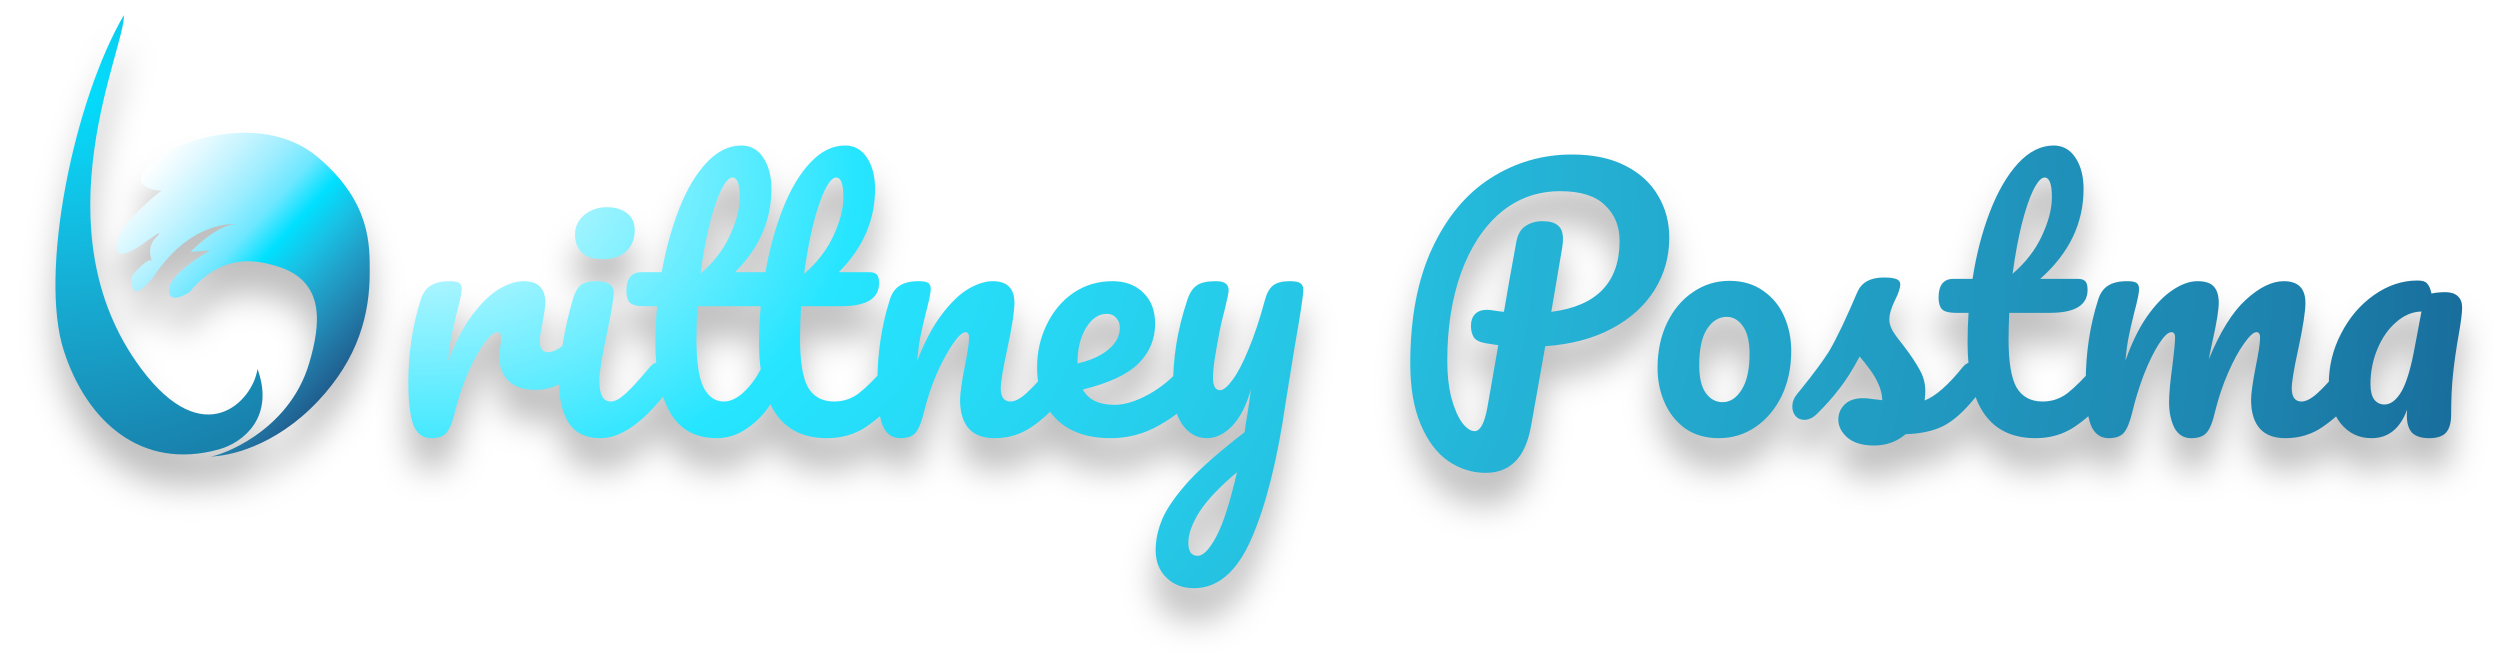
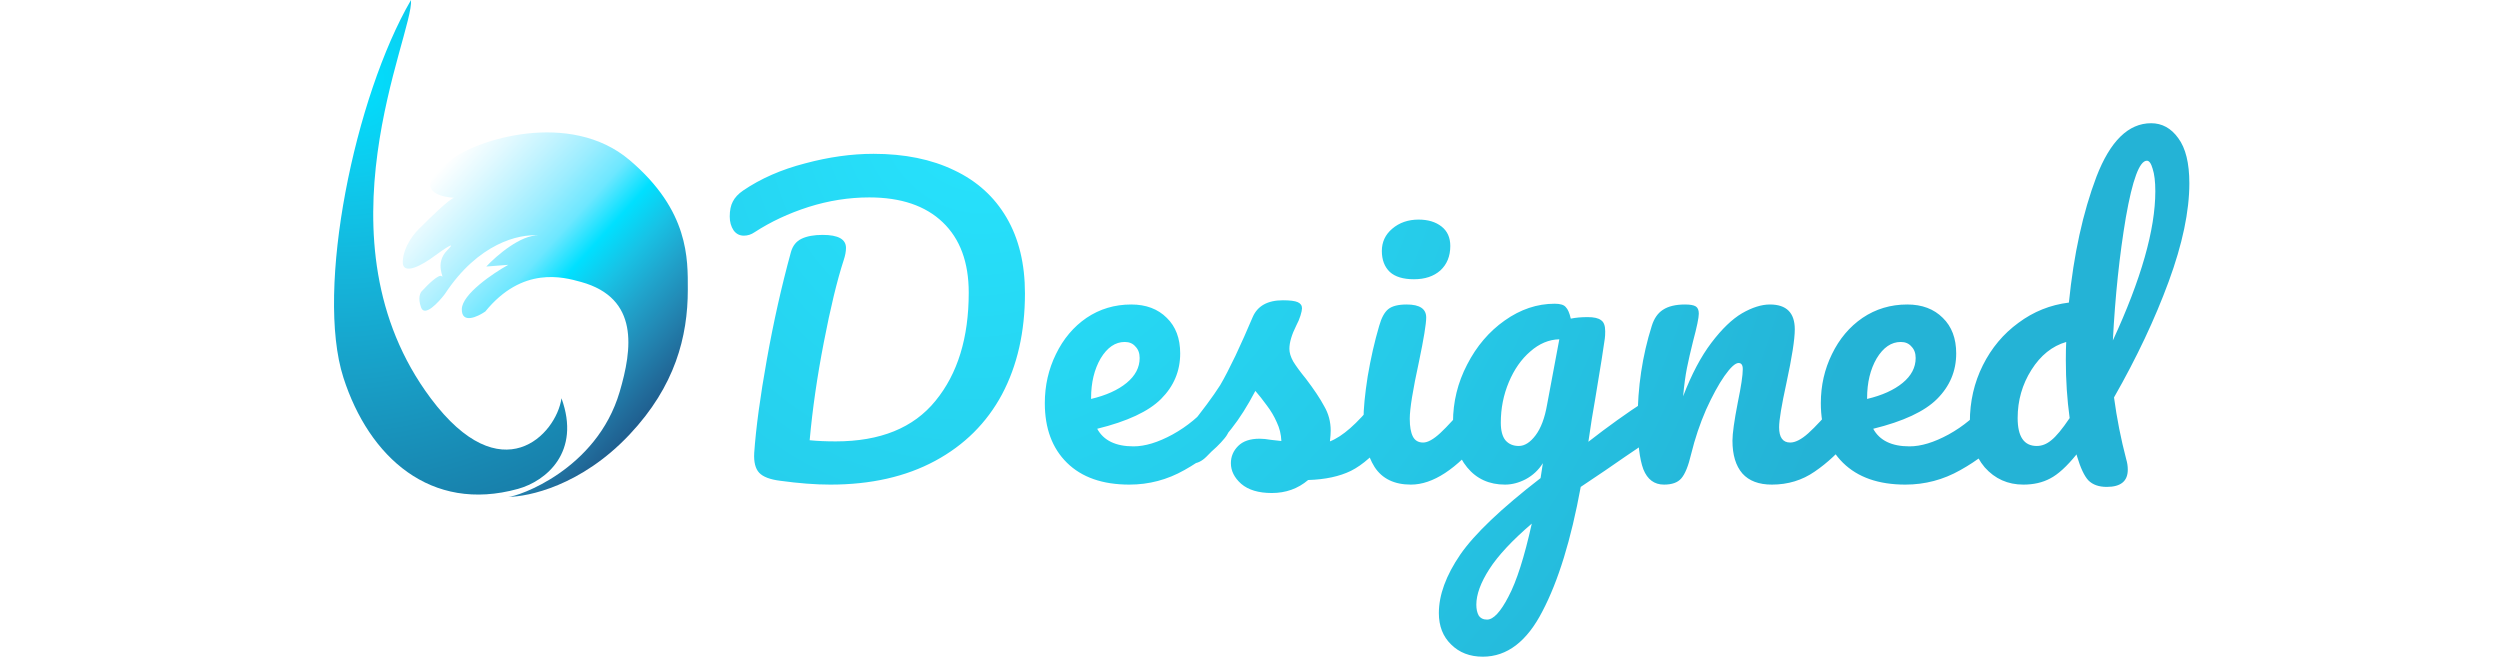
- <svg xmlns="http://www.w3.org/2000/svg" width="315" height="83" viewBox="0 0 315 83" fill="none">
-   <g filter="url(#filter0_d)">
-     <path d="M8.038 44.174C4.863 34.295 9.309 12.712 15.605 1.907C15.906 5.786 4.575 28.774 17.808 46.481C25.736 57.089 31.876 50.527 32.444 46.481C34.647 52.517 30.706 55.76 27.567 56.628C17.808 59.327 10.898 53.072 8.038 44.174Z" fill="url(#paint0_diamond)" />
-     <path d="M20.415 24.041C18.44 23.933 15.753 22.959 20.037 19.832C22.861 17.55 33.399 14.166 40.076 19.832C46.753 25.498 46.585 30.898 46.585 34.322C46.585 39.593 45.161 45.127 40.076 50.53C34.634 56.312 28.7 57.504 26.49 57.521C27.498 57.513 36.38 54.525 38.958 45.763C40.36 40.996 41.182 35.275 34.634 33.464L34.599 33.454C32.653 32.916 28.086 31.652 23.918 36.773C23.033 37.383 21.268 38.186 21.289 36.514C21.311 34.842 24.765 32.506 26.49 31.547L24.027 31.738C25.198 30.491 27.897 28.179 29.866 28.261C27.693 28.071 23.134 29.121 19.397 34.806C18.675 35.764 17.131 37.41 16.735 36.327C16.339 35.245 16.643 34.633 16.844 34.463C17.445 33.798 18.725 32.538 19.041 32.823C19.435 33.179 18.159 31.422 19.664 29.913C20.869 28.706 19.2 29.846 18.215 30.567C17.003 31.486 14.601 32.89 14.682 31.152C14.763 29.413 16.093 27.846 16.747 27.279C17.802 26.208 19.873 24.205 20.415 24.041Z" fill="url(#paint1_linear)" />
-   </g>
-   <g filter="url(#filter1_d)">
-     <path d="M54.35 55.21C53.286 55.21 52.53 54.65 52.082 53.53C51.662 52.41 51.452 50.618 51.452 48.154C51.452 44.514 51.97 41.056 53.006 37.78C53.258 36.968 53.664 36.38 54.224 36.016C54.812 35.624 55.624 35.428 56.66 35.428C57.22 35.428 57.612 35.498 57.836 35.638C58.06 35.778 58.172 36.044 58.172 36.436C58.172 36.884 57.962 37.892 57.542 39.46C57.262 40.58 57.038 41.56 56.87 42.4C56.702 43.24 56.562 44.276 56.45 45.508C57.374 43.1 58.41 41.14 59.558 39.628C60.706 38.116 61.826 37.038 62.918 36.394C64.038 35.75 65.06 35.428 65.984 35.428C67.804 35.428 68.714 36.338 68.714 38.158C68.714 38.522 68.588 39.404 68.336 40.804C68.112 41.924 68 42.624 68 42.904C68 43.884 68.35 44.374 69.05 44.374C69.834 44.374 70.842 43.758 72.074 42.526C72.438 42.162 72.816 41.98 73.208 41.98C73.572 41.98 73.852 42.148 74.048 42.484C74.272 42.792 74.384 43.212 74.384 43.744C74.384 44.78 74.104 45.592 73.544 46.18C72.76 46.992 71.836 47.692 70.772 48.28C69.736 48.84 68.63 49.12 67.454 49.12C65.97 49.12 64.836 48.742 64.052 47.986C63.296 47.23 62.918 46.208 62.918 44.92C62.918 44.5 62.96 44.08 63.044 43.66C63.1 43.1 63.128 42.722 63.128 42.526C63.128 42.078 62.974 41.854 62.666 41.854C62.246 41.854 61.686 42.33 60.986 43.282C60.314 44.206 59.642 45.438 58.97 46.978C58.298 48.518 57.752 50.142 57.332 51.85C57.024 53.166 56.66 54.062 56.24 54.538C55.848 54.986 55.218 55.21 54.35 55.21ZM75.983 32.656C74.807 32.656 73.925 32.39 73.337 31.858C72.749 31.298 72.455 30.528 72.455 29.548C72.455 28.568 72.833 27.756 73.589 27.112C74.373 26.44 75.339 26.104 76.487 26.104C77.523 26.104 78.363 26.356 79.007 26.86C79.651 27.364 79.973 28.078 79.973 29.002C79.973 30.122 79.609 31.018 78.881 31.69C78.153 32.334 77.187 32.656 75.983 32.656ZM75.647 55.21C73.827 55.21 72.497 54.566 71.657 53.278C70.845 51.99 70.439 50.282 70.439 48.154C70.439 46.894 70.593 45.284 70.901 43.324C71.237 41.336 71.657 39.488 72.161 37.78C72.413 36.884 72.749 36.268 73.169 35.932C73.589 35.596 74.261 35.428 75.185 35.428C76.613 35.428 77.327 35.904 77.327 36.856C77.327 37.556 77.061 39.18 76.529 41.728C75.857 44.808 75.521 46.894 75.521 47.986C75.521 48.826 75.633 49.47 75.857 49.918C76.081 50.366 76.459 50.59 76.991 50.59C77.495 50.59 78.125 50.24 78.881 49.54C79.637 48.84 80.645 47.734 81.905 46.222C82.241 45.83 82.619 45.634 83.039 45.634C83.403 45.634 83.683 45.802 83.879 46.138C84.103 46.474 84.215 46.936 84.215 47.524C84.215 48.644 83.949 49.512 83.417 50.128C80.645 53.516 78.055 55.21 75.647 55.21ZM112.695 45.634C113.059 45.634 113.339 45.802 113.535 46.138C113.759 46.474 113.871 46.936 113.871 47.524C113.871 48.644 113.605 49.512 113.073 50.128C111.869 51.612 110.553 52.83 109.125 53.782C107.697 54.734 106.059 55.21 104.211 55.21C100.795 55.21 98.415 53.782 97.071 50.926C96.343 52.102 95.377 53.11 94.173 53.95C92.969 54.79 91.681 55.21 90.309 55.21C87.649 55.21 85.689 54.132 84.429 51.976C83.197 49.792 82.581 46.852 82.581 43.156C82.581 41.784 82.651 40.258 82.791 38.578H81.069C80.229 38.578 79.655 38.424 79.347 38.116C79.067 37.808 78.927 37.318 78.927 36.646C78.927 35.078 79.557 34.294 80.817 34.294H83.379C83.911 31.326 84.653 28.638 85.605 26.23C86.557 23.822 87.705 21.904 89.049 20.476C90.393 19.048 91.849 18.334 93.417 18.334C94.593 18.334 95.517 18.852 96.189 19.888C96.861 20.924 97.197 22.226 97.197 23.794C97.197 27.742 95.671 31.242 92.619 34.294H96.441C96.973 31.326 97.715 28.638 98.667 26.23C99.619 23.822 100.767 21.904 102.111 20.476C103.455 19.048 104.911 18.334 106.479 18.334C107.655 18.334 108.579 18.852 109.251 19.888C109.923 20.924 110.259 22.226 110.259 23.794C110.259 27.742 108.733 31.242 105.681 34.294H109.503C109.951 34.294 110.273 34.392 110.469 34.588C110.665 34.784 110.763 35.148 110.763 35.68C110.763 37.612 109.181 38.578 106.017 38.578H100.935C100.851 39.922 100.809 41.294 100.809 42.694C100.809 45.606 101.145 47.65 101.817 48.826C102.517 50.002 103.609 50.59 105.093 50.59C106.297 50.59 107.361 50.226 108.285 49.498C109.209 48.77 110.301 47.678 111.561 46.222C111.897 45.83 112.275 45.634 112.695 45.634ZM92.283 22.366C91.863 22.366 91.387 22.898 90.855 23.962C90.351 24.998 89.861 26.454 89.385 28.33C88.937 30.178 88.559 32.236 88.251 34.504C89.903 33.076 91.135 31.48 91.947 29.716C92.787 27.924 93.207 26.3 93.207 24.844C93.207 23.192 92.899 22.366 92.283 22.366ZM105.345 22.366C104.925 22.366 104.449 22.898 103.917 23.962C103.413 24.998 102.923 26.454 102.447 28.33C101.999 30.178 101.621 32.236 101.313 34.504C102.965 33.076 104.197 31.48 105.009 29.716C105.849 27.924 106.269 26.3 106.269 24.844C106.269 23.192 105.961 22.366 105.345 22.366ZM91.191 50.59C92.031 50.59 92.871 50.198 93.711 49.414C94.551 48.63 95.265 47.664 95.853 46.516C95.713 45.648 95.643 44.528 95.643 43.156C95.643 41.784 95.713 40.258 95.853 38.578H87.873C87.789 39.922 87.747 41.294 87.747 42.694C87.747 45.522 88.041 47.552 88.629 48.784C89.245 49.988 90.099 50.59 91.191 50.59ZM113.453 55.21C112.389 55.21 111.633 54.65 111.185 53.53C110.765 52.41 110.555 50.618 110.555 48.154C110.555 44.514 111.073 41.056 112.109 37.78C112.361 36.968 112.767 36.38 113.327 36.016C113.915 35.624 114.727 35.428 115.763 35.428C116.323 35.428 116.715 35.498 116.939 35.638C117.163 35.778 117.275 36.044 117.275 36.436C117.275 36.884 117.065 37.892 116.645 39.46C116.365 40.58 116.141 41.56 115.973 42.4C115.805 43.24 115.665 44.276 115.553 45.508C116.477 43.1 117.513 41.14 118.661 39.628C119.809 38.116 120.929 37.038 122.021 36.394C123.141 35.75 124.163 35.428 125.087 35.428C126.907 35.428 127.817 36.338 127.817 38.158C127.817 39.25 127.509 41.224 126.893 44.08C126.361 46.516 126.095 48.126 126.095 48.91C126.095 50.03 126.501 50.59 127.313 50.59C127.873 50.59 128.531 50.254 129.287 49.582C130.071 48.882 131.107 47.762 132.395 46.222C132.731 45.83 133.109 45.634 133.529 45.634C133.893 45.634 134.173 45.802 134.369 46.138C134.593 46.474 134.705 46.936 134.705 47.524C134.705 48.644 134.439 49.512 133.907 50.128C132.703 51.612 131.401 52.83 130.001 53.782C128.629 54.734 127.061 55.21 125.297 55.21C123.869 55.21 122.791 54.804 122.063 53.992C121.335 53.152 120.971 51.948 120.971 50.38C120.971 49.596 121.167 48.196 121.559 46.18C121.923 44.416 122.105 43.198 122.105 42.526C122.105 42.078 121.951 41.854 121.643 41.854C121.279 41.854 120.761 42.33 120.089 43.282C119.445 44.206 118.773 45.438 118.073 46.978C117.401 48.518 116.855 50.142 116.435 51.85C116.127 53.166 115.763 54.062 115.343 54.538C114.951 54.986 114.321 55.21 113.453 55.21ZM150.039 45.634C150.403 45.634 150.683 45.802 150.879 46.138C151.103 46.474 151.215 46.936 151.215 47.524C151.215 48.644 150.949 49.512 150.417 50.128C149.381 51.388 147.911 52.55 146.007 53.614C144.131 54.678 142.115 55.21 139.959 55.21C137.019 55.21 134.737 54.412 133.113 52.816C131.489 51.22 130.677 49.036 130.677 46.264C130.677 44.332 131.083 42.54 131.895 40.888C132.707 39.208 133.827 37.878 135.255 36.898C136.711 35.918 138.349 35.428 140.169 35.428C141.793 35.428 143.095 35.918 144.075 36.898C145.055 37.85 145.545 39.152 145.545 40.804C145.545 42.736 144.845 44.402 143.445 45.802C142.073 47.174 139.735 48.266 136.431 49.078C137.131 50.366 138.461 51.01 140.421 51.01C141.681 51.01 143.109 50.576 144.705 49.708C146.329 48.812 147.729 47.65 148.905 46.222C149.241 45.83 149.619 45.634 150.039 45.634ZM139.455 39.544C138.419 39.544 137.537 40.146 136.809 41.35C136.109 42.554 135.759 44.01 135.759 45.718V45.802C137.411 45.41 138.713 44.822 139.665 44.038C140.617 43.254 141.093 42.344 141.093 41.308C141.093 40.776 140.939 40.356 140.631 40.048C140.351 39.712 139.959 39.544 139.455 39.544ZM162.496 35.428C163.14 35.428 163.588 35.512 163.84 35.68C164.092 35.848 164.218 36.128 164.218 36.52C164.218 37.192 163.854 39.586 163.126 43.702C162.482 47.65 162.104 49.988 161.992 50.716C160.956 57.912 159.528 63.61 157.708 67.81C155.888 72.01 153.466 74.11 150.442 74.11C149.014 74.11 147.852 73.662 146.956 72.766C146.06 71.898 145.612 70.75 145.612 69.322C145.612 68.006 145.906 66.662 146.494 65.29C147.11 63.918 148.23 62.336 149.854 60.544C151.506 58.78 153.83 56.75 156.826 54.454L156.952 53.488C157.148 52.452 157.372 50.968 157.624 49.036C157.064 51.052 156.28 52.592 155.272 53.656C154.264 54.692 153.2 55.21 152.08 55.21C150.82 55.21 149.784 54.636 148.972 53.488C148.188 52.312 147.796 50.856 147.796 49.12C147.796 47.02 147.936 45.102 148.216 43.366C148.496 41.602 148.958 39.74 149.602 37.78C149.882 36.94 150.274 36.338 150.778 35.974C151.282 35.61 152.08 35.428 153.172 35.428C153.788 35.428 154.208 35.526 154.432 35.722C154.684 35.918 154.81 36.212 154.81 36.604C154.81 36.828 154.656 37.584 154.348 38.872C154.068 39.908 153.844 40.846 153.676 41.686C153.452 42.834 153.256 43.94 153.088 45.004C152.92 46.04 152.836 46.894 152.836 47.566C152.836 48.63 153.13 49.162 153.718 49.162C154.138 49.162 154.656 48.742 155.272 47.902C155.916 47.062 156.588 45.788 157.288 44.08C158.016 42.372 158.716 40.272 159.388 37.78C159.612 36.94 159.948 36.338 160.396 35.974C160.872 35.61 161.572 35.428 162.496 35.428ZM150.904 70.036C151.604 70.036 152.388 69.224 153.256 67.6C154.124 65.976 154.992 63.274 155.86 59.494C153.704 61.314 152.136 62.966 151.156 64.45C150.204 65.962 149.728 67.278 149.728 68.398C149.728 68.874 149.812 69.266 149.98 69.574C150.176 69.882 150.484 70.036 150.904 70.036ZM210.328 29.968C210.328 32.348 209.712 34.532 208.48 36.52C207.248 38.508 205.456 40.132 203.104 41.392C200.752 42.652 197.952 43.394 194.704 43.618L192.898 53.74C192.198 57.632 190.294 59.578 187.186 59.578C185.478 59.578 183.896 59.074 182.44 58.066C181.012 57.058 179.864 55.518 178.996 53.446C178.128 51.374 177.694 48.826 177.694 45.802C177.694 40.118 178.604 35.302 180.424 31.354C182.272 27.378 184.736 24.41 187.816 22.45C190.924 20.462 194.34 19.468 198.064 19.468C200.696 19.468 202.922 19.93 204.742 20.854C206.59 21.778 207.976 23.038 208.9 24.634C209.852 26.202 210.328 27.98 210.328 29.968ZM195.46 39.292C201.2 38.564 204.07 35.582 204.07 30.346C204.07 28.498 203.454 27 202.222 25.852C201.018 24.676 199.142 24.088 196.594 24.088C193.71 24.088 191.19 24.998 189.034 26.818C186.906 28.638 185.254 31.172 184.078 34.42C182.93 37.64 182.356 41.322 182.356 45.466C182.356 47.202 182.524 48.742 182.86 50.086C183.224 51.43 183.672 52.48 184.204 53.236C184.764 53.964 185.296 54.328 185.8 54.328C186.5 54.328 187.032 53.362 187.396 51.43L188.782 43.492C187.69 43.324 187.214 43.254 187.354 43.282C186.514 43.142 185.968 42.89 185.716 42.526C185.464 42.134 185.338 41.644 185.338 41.056C185.338 40.44 185.506 39.95 185.842 39.586C186.206 39.222 186.696 39.04 187.312 39.04C187.592 39.04 187.802 39.054 187.942 39.082C188.614 39.194 189.132 39.264 189.496 39.292C189.86 37.108 190.378 34.182 191.05 30.514C191.218 29.562 191.596 28.89 192.184 28.498C192.8 28.078 193.514 27.868 194.326 27.868C195.25 27.868 195.908 28.05 196.3 28.414C196.72 28.75 196.93 29.296 196.93 30.052C196.93 30.5 196.902 30.864 196.846 31.144L195.46 39.292ZM216.581 55.21C214.929 55.21 213.515 54.804 212.339 53.992C211.191 53.152 210.323 52.06 209.735 50.716C209.147 49.372 208.853 47.93 208.853 46.39C208.853 44.262 209.245 42.372 210.029 40.72C210.841 39.04 211.933 37.738 213.305 36.814C214.677 35.862 216.217 35.386 217.925 35.386C219.577 35.386 220.991 35.806 222.167 36.646C223.343 37.458 224.225 38.536 224.813 39.88C225.401 41.224 225.695 42.666 225.695 44.206C225.695 46.334 225.289 48.238 224.477 49.918C223.665 51.57 222.559 52.872 221.159 53.824C219.787 54.748 218.261 55.21 216.581 55.21ZM217.043 50.674C217.995 50.674 218.793 50.156 219.437 49.12C220.109 48.084 220.445 46.572 220.445 44.584C220.445 43.044 220.165 41.882 219.605 41.098C219.045 40.314 218.373 39.922 217.589 39.922C216.581 39.922 215.741 40.44 215.069 41.476C214.425 42.484 214.103 43.996 214.103 46.012C214.103 47.608 214.383 48.784 214.943 49.54C215.503 50.296 216.203 50.674 217.043 50.674ZM236.121 56.134C234.665 56.134 233.545 55.798 232.761 55.126C232.005 54.454 231.627 53.698 231.627 52.858C231.627 52.13 231.893 51.5 232.425 50.968C232.957 50.436 233.741 50.17 234.777 50.17C235.141 50.17 235.561 50.212 236.037 50.296C236.541 50.352 236.919 50.394 237.171 50.422C237.143 49.694 236.975 49.008 236.667 48.364C236.387 47.72 236.023 47.104 235.575 46.516C235.127 45.9 234.707 45.368 234.315 44.92C233.447 46.572 232.579 47.944 231.711 49.036C230.871 50.128 229.947 51.164 228.939 52.144C228.435 52.648 227.903 52.9 227.343 52.9C226.895 52.9 226.531 52.746 226.251 52.438C225.971 52.102 225.831 51.696 225.831 51.22C225.831 50.66 226.027 50.142 226.419 49.666L226.965 48.994C228.505 47.09 229.667 45.522 230.451 44.29C230.927 43.478 231.487 42.4 232.131 41.056C232.775 39.684 233.405 38.27 234.021 36.814C234.553 35.582 235.659 34.966 237.339 34.966C238.123 34.966 238.669 35.036 238.977 35.176C239.285 35.316 239.439 35.54 239.439 35.848C239.439 36.016 239.383 36.282 239.271 36.646C239.159 37.01 239.005 37.374 238.809 37.738C238.305 38.746 238.053 39.6 238.053 40.3C238.053 40.72 238.193 41.182 238.473 41.686C238.781 42.19 239.243 42.82 239.859 43.576C240.755 44.752 241.427 45.76 241.875 46.6C242.351 47.412 242.589 48.308 242.589 49.288C242.589 49.568 242.561 49.96 242.505 50.464C243.877 49.932 245.487 48.518 247.335 46.222C247.671 45.83 248.049 45.634 248.469 45.634C248.833 45.634 249.113 45.802 249.309 46.138C249.533 46.474 249.645 46.936 249.645 47.524C249.645 48.588 249.379 49.456 248.847 50.128C247.447 51.864 246.103 53.054 244.815 53.698C243.555 54.314 241.987 54.65 240.111 54.706C238.991 55.658 237.661 56.134 236.121 56.134ZM264.965 45.634C265.329 45.634 265.609 45.802 265.805 46.138C266.029 46.474 266.141 46.936 266.141 47.524C266.141 48.644 265.875 49.512 265.343 50.128C264.139 51.612 262.823 52.83 261.395 53.782C259.967 54.734 258.329 55.21 256.481 55.21C250.769 55.21 247.913 51.192 247.913 43.156C247.913 41.924 247.955 40.678 248.039 39.418H246.401C245.561 39.418 244.987 39.264 244.679 38.956C244.399 38.648 244.259 38.158 244.259 37.486C244.259 35.918 244.889 35.134 246.149 35.134H248.543C249.019 32.054 249.747 29.24 250.727 26.692C251.707 24.144 252.883 22.114 254.255 20.602C255.655 19.09 257.153 18.334 258.749 18.334C259.925 18.334 260.849 18.852 261.521 19.888C262.193 20.924 262.529 22.226 262.529 23.794C262.529 28.134 260.709 31.914 257.069 35.134H261.773C262.221 35.134 262.543 35.232 262.739 35.428C262.935 35.624 263.033 35.988 263.033 36.52C263.033 38.452 261.451 39.418 258.287 39.418H253.163C253.107 40.818 253.079 41.91 253.079 42.694C253.079 45.606 253.415 47.65 254.087 48.826C254.787 50.002 255.879 50.59 257.363 50.59C258.567 50.59 259.631 50.226 260.555 49.498C261.479 48.77 262.571 47.678 263.831 46.222C264.167 45.83 264.545 45.634 264.965 45.634ZM257.615 22.366C257.195 22.366 256.719 22.898 256.187 23.962C255.683 24.998 255.193 26.454 254.717 28.33C254.269 30.178 253.891 32.236 253.583 34.504C255.235 33.076 256.467 31.48 257.279 29.716C258.119 27.924 258.539 26.3 258.539 24.844C258.539 23.192 258.231 22.366 257.615 22.366ZM265.703 55.21C264.639 55.21 263.883 54.65 263.435 53.53C263.015 52.41 262.805 50.618 262.805 48.154C262.805 44.514 263.323 41.056 264.359 37.78C264.611 36.968 265.017 36.38 265.577 36.016C266.165 35.624 266.977 35.428 268.013 35.428C268.573 35.428 268.965 35.498 269.189 35.638C269.413 35.778 269.525 36.044 269.525 36.436C269.525 36.884 269.315 37.892 268.895 39.46C268.615 40.58 268.391 41.56 268.223 42.4C268.055 43.212 267.915 44.234 267.803 45.466C268.559 43.282 269.455 41.434 270.491 39.922C271.555 38.41 272.633 37.29 273.725 36.562C274.845 35.806 275.895 35.428 276.875 35.428C277.855 35.428 278.541 35.652 278.933 36.1C279.353 36.548 279.563 37.234 279.563 38.158C279.563 39.054 279.297 40.678 278.765 43.03C278.541 44.038 278.387 44.794 278.303 45.298C279.703 41.854 281.257 39.348 282.965 37.78C284.673 36.212 286.269 35.428 287.753 35.428C289.573 35.428 290.483 36.338 290.483 38.158C290.483 39.25 290.175 41.224 289.559 44.08C289.027 46.516 288.761 48.126 288.761 48.91C288.761 50.03 289.167 50.59 289.979 50.59C290.539 50.59 291.197 50.254 291.953 49.582C292.737 48.882 293.773 47.762 295.061 46.222C295.397 45.83 295.775 45.634 296.195 45.634C296.559 45.634 296.839 45.802 297.035 46.138C297.259 46.474 297.371 46.936 297.371 47.524C297.371 48.644 297.105 49.512 296.573 50.128C295.369 51.612 294.067 52.83 292.667 53.782C291.295 54.734 289.727 55.21 287.963 55.21C286.535 55.21 285.457 54.804 284.729 53.992C284.001 53.152 283.637 51.948 283.637 50.38C283.637 49.596 283.833 48.196 284.225 46.18C284.589 44.416 284.771 43.198 284.771 42.526C284.771 42.078 284.617 41.854 284.309 41.854C283.945 41.854 283.427 42.33 282.755 43.282C282.083 44.206 281.411 45.438 280.739 46.978C280.067 48.518 279.521 50.142 279.101 51.85C278.793 53.194 278.429 54.09 278.009 54.538C277.617 54.986 276.973 55.21 276.077 55.21C275.153 55.21 274.453 54.776 273.977 53.908C273.529 53.012 273.305 51.934 273.305 50.674C273.305 49.61 273.445 48.07 273.725 46.054C273.949 44.262 274.061 43.086 274.061 42.526C274.061 42.078 273.907 41.854 273.599 41.854C273.179 41.854 272.647 42.358 272.003 43.366C271.359 44.374 270.729 45.662 270.113 47.23C269.525 48.798 269.049 50.338 268.685 51.85C268.377 53.166 268.013 54.062 267.593 54.538C267.201 54.986 266.571 55.21 265.703 55.21ZM298.805 55.21C297.209 55.21 295.907 54.58 294.899 53.32C293.919 52.06 293.429 50.408 293.429 48.364C293.429 46.124 293.947 44.01 294.983 42.022C296.019 40.006 297.391 38.396 299.099 37.192C300.835 35.96 302.669 35.344 304.601 35.344C305.217 35.344 305.623 35.47 305.819 35.722C306.043 35.946 306.225 36.366 306.365 36.982C306.897 36.87 307.485 36.814 308.129 36.814C308.801 36.814 309.319 36.982 309.683 37.318C310.047 37.654 310.229 38.13 310.229 38.746C310.229 39.39 310.089 40.51 309.809 42.106C309.501 43.814 309.263 45.452 309.095 47.02C308.927 48.56 308.843 50.296 308.843 52.228C308.843 53.292 308.619 54.062 308.171 54.538C307.751 54.986 307.051 55.21 306.071 55.21C305.119 55.21 304.405 54.986 303.929 54.538C303.481 54.062 303.257 53.306 303.257 52.27L303.299 51.598C302.431 54.006 300.933 55.21 298.805 55.21ZM300.443 50.968C301.227 50.968 301.941 50.422 302.585 49.33C303.229 48.238 303.803 46.292 304.307 43.492L305.105 39.25C303.957 39.278 302.893 39.726 301.913 40.594C300.933 41.434 300.149 42.554 299.561 43.954C298.973 45.354 298.679 46.838 298.679 48.406C298.679 49.246 298.833 49.89 299.141 50.338C299.477 50.758 299.911 50.968 300.443 50.968Z" fill="url(#paint2_diamond)" />
-   </g>
+ <svg xmlns="http://www.w3.org/2000/svg" width="315" height="83" viewBox="0 0 332 116" fill="none">
+   <path d="M6.354 66.5C1.358 50.958 8.353 17 18.259 0C18.733 6.104 0.906 42.272 21.725 70.131C34.198 86.821 43.859 76.496 44.753 70.131C48.218 79.628 42.018 84.729 37.079 86.095C21.725 90.342 10.854 80.5 6.354 66.5Z" fill="url(#paint0_diamond)" />
+   <path d="M25.826 34.825C22.72 34.655 18.491 33.122 25.232 28.202C29.674 24.612 46.255 19.287 56.76 28.202C67.264 37.117 67 45.612 67 51C67 59.293 64.76 68 56.76 76.5C48.197 85.598 38.862 87.472 35.384 87.5C36.971 87.487 50.945 82.786 55 69C57.206 61.5 58.5 52.5 48.197 49.65L48.142 49.635C45.08 48.788 37.896 46.8 31.337 54.856C29.945 55.816 27.169 57.079 27.202 54.449C27.235 51.818 32.671 48.142 35.384 46.633L31.509 46.935C33.352 44.972 37.598 41.335 40.695 41.463C37.277 41.165 30.105 42.817 24.225 51.761C23.089 53.269 20.66 55.858 20.037 54.155C19.413 52.452 19.891 51.49 20.208 51.222C21.154 50.175 23.168 48.193 23.664 48.641C24.284 49.201 22.276 46.438 24.645 44.063C26.541 42.164 23.915 43.958 22.365 45.093C20.459 46.539 16.678 48.747 16.806 46.012C16.934 43.277 19.026 40.811 20.056 39.919C21.715 38.234 24.974 35.082 25.826 34.825Z" fill="url(#paint1_linear)" />
+   <path d="M92.094 85.337C89.49 85.337 86.55 85.112 83.273 84.663C81.477 84.439 80.242 83.968 79.569 83.249C78.896 82.531 78.604 81.364 78.694 79.748C79.008 75.303 79.749 69.826 80.916 63.316C82.083 56.762 83.497 50.455 85.158 44.394C85.472 43.272 86.101 42.486 87.044 42.037C87.987 41.588 89.221 41.364 90.747 41.364C93.486 41.364 94.855 42.127 94.855 43.653C94.855 44.282 94.721 45 94.451 45.808C93.284 49.4 92.117 54.226 90.95 60.286C89.782 66.302 88.952 72.048 88.458 77.525C89.805 77.66 91.331 77.727 93.037 77.727C100.893 77.727 106.752 75.348 110.613 70.589C114.518 65.831 116.471 59.478 116.471 51.532C116.471 46.19 114.945 42.059 111.892 39.142C108.839 36.223 104.53 34.764 98.963 34.764C95.371 34.764 91.802 35.325 88.256 36.448C84.754 37.57 81.589 39.052 78.761 40.892C78.177 41.296 77.549 41.498 76.875 41.498C76.112 41.498 75.506 41.184 75.057 40.556C74.608 39.882 74.384 39.074 74.384 38.131C74.384 37.054 74.563 36.178 74.922 35.505C75.282 34.787 75.888 34.136 76.741 33.552C79.838 31.442 83.475 29.849 87.65 28.771C91.825 27.649 95.843 27.088 99.704 27.088C105.181 27.088 109.917 28.053 113.912 29.983C117.908 31.869 120.983 34.652 123.138 38.333C125.293 42.015 126.37 46.459 126.37 51.667C126.37 58.446 125.023 64.371 122.33 69.445C119.636 74.472 115.708 78.378 110.545 81.162C105.383 83.945 99.232 85.337 92.094 85.337ZM160.912 69.983C161.495 69.983 161.944 70.252 162.258 70.791C162.617 71.33 162.797 72.071 162.797 73.013C162.797 74.809 162.371 76.201 161.518 77.189C159.857 79.209 157.5 81.072 154.447 82.778C151.439 84.484 148.207 85.337 144.75 85.337C140.036 85.337 136.377 84.057 133.773 81.498C131.17 78.939 129.868 75.438 129.868 70.993C129.868 67.896 130.519 65.022 131.821 62.374C133.123 59.68 134.918 57.548 137.208 55.977C139.542 54.405 142.169 53.62 145.087 53.62C147.69 53.62 149.778 54.405 151.349 55.977C152.92 57.503 153.706 59.59 153.706 62.239C153.706 65.337 152.584 68.008 150.339 70.252C148.139 72.452 144.391 74.203 139.093 75.505C140.216 77.57 142.348 78.603 145.491 78.603C147.511 78.603 149.8 77.907 152.359 76.515C154.963 75.079 157.208 73.216 159.093 70.926C159.632 70.297 160.238 69.983 160.912 69.983ZM143.942 60.219C142.281 60.219 140.867 61.184 139.699 63.114C138.577 65.045 138.016 67.379 138.016 70.118V70.252C140.665 69.624 142.752 68.681 144.279 67.424C145.805 66.167 146.568 64.708 146.568 63.047C146.568 62.194 146.321 61.521 145.827 61.027C145.378 60.488 144.75 60.219 143.942 60.219ZM169.839 86.818C167.505 86.818 165.709 86.279 164.452 85.202C163.24 84.125 162.634 82.912 162.634 81.566C162.634 80.398 163.06 79.388 163.913 78.535C164.766 77.682 166.023 77.256 167.684 77.256C168.268 77.256 168.941 77.323 169.705 77.458C170.513 77.548 171.119 77.615 171.523 77.66C171.478 76.493 171.209 75.393 170.715 74.36C170.266 73.328 169.682 72.34 168.964 71.397C168.246 70.41 167.572 69.557 166.944 68.838C165.552 71.487 164.16 73.687 162.769 75.438C161.422 77.189 159.94 78.85 158.324 80.421C157.516 81.229 156.663 81.633 155.765 81.633C155.047 81.633 154.463 81.386 154.014 80.892C153.565 80.353 153.341 79.703 153.341 78.939C153.341 78.041 153.655 77.211 154.284 76.448L155.159 75.37C157.628 72.318 159.491 69.804 160.748 67.828C161.512 66.526 162.409 64.798 163.442 62.643C164.475 60.443 165.485 58.176 166.472 55.842C167.325 53.867 169.099 52.879 171.792 52.879C173.049 52.879 173.925 52.991 174.418 53.215C174.912 53.44 175.159 53.799 175.159 54.293C175.159 54.562 175.069 54.989 174.89 55.572C174.71 56.156 174.463 56.74 174.149 57.323C173.341 58.939 172.937 60.309 172.937 61.431C172.937 62.104 173.161 62.845 173.61 63.653C174.104 64.461 174.845 65.471 175.833 66.683C177.269 68.569 178.347 70.185 179.065 71.532C179.828 72.834 180.21 74.27 180.21 75.842C180.21 76.291 180.165 76.919 180.075 77.727C182.275 76.874 184.856 74.607 187.819 70.926C188.358 70.297 188.964 69.983 189.637 69.983C190.221 69.983 190.67 70.252 190.984 70.791C191.343 71.33 191.523 72.071 191.523 73.013C191.523 74.719 191.096 76.111 190.243 77.189C187.999 79.972 185.844 81.88 183.779 82.912C181.758 83.9 179.244 84.439 176.237 84.529C174.441 86.055 172.308 86.818 169.839 86.818ZM194.873 49.175C192.988 49.175 191.574 48.749 190.631 47.896C189.688 46.998 189.217 45.763 189.217 44.192C189.217 42.621 189.823 41.319 191.035 40.286C192.292 39.209 193.841 38.67 195.682 38.67C197.343 38.67 198.689 39.074 199.722 39.882C200.755 40.69 201.271 41.835 201.271 43.316C201.271 45.112 200.687 46.549 199.52 47.626C198.353 48.659 196.804 49.175 194.873 49.175ZM194.335 85.337C191.417 85.337 189.284 84.304 187.937 82.239C186.636 80.174 185.985 77.436 185.985 74.024C185.985 72.003 186.232 69.422 186.725 66.279C187.264 63.092 187.937 60.129 188.746 57.391C189.15 55.954 189.688 54.966 190.362 54.428C191.035 53.889 192.113 53.62 193.594 53.62C195.884 53.62 197.028 54.383 197.028 55.909C197.028 57.032 196.602 59.635 195.749 63.721C194.671 68.659 194.133 72.003 194.133 73.754C194.133 75.101 194.312 76.134 194.671 76.852C195.031 77.57 195.637 77.929 196.49 77.929C197.298 77.929 198.308 77.368 199.52 76.246C200.732 75.124 202.348 73.35 204.368 70.926C204.907 70.297 205.513 69.983 206.187 69.983C206.77 69.983 207.219 70.252 207.533 70.791C207.893 71.33 208.072 72.071 208.072 73.013C208.072 74.809 207.646 76.201 206.793 77.189C202.348 82.621 198.196 85.337 194.335 85.337ZM237.102 70.118C237.686 70.118 238.135 70.41 238.449 70.993C238.808 71.532 238.987 72.228 238.987 73.081C238.987 74.113 238.83 74.921 238.516 75.505C238.202 76.089 237.708 76.605 237.035 77.054C233.174 79.658 230.346 81.588 228.55 82.845L224.24 85.741C222.534 95.034 220.289 102.329 217.506 107.626C214.768 112.969 211.266 115.64 207.001 115.64C204.711 115.64 202.848 114.921 201.412 113.485C199.975 112.093 199.257 110.252 199.257 107.963C199.257 104.776 200.514 101.341 203.028 97.66C205.542 94.024 210.256 89.534 217.169 84.192L217.573 81.566C216.81 82.778 215.8 83.721 214.543 84.394C213.331 85.022 212.119 85.337 210.907 85.337C208.123 85.337 205.901 84.327 204.24 82.306C202.579 80.286 201.748 77.638 201.748 74.36C201.748 70.769 202.579 67.379 204.24 64.192C205.901 60.96 208.101 58.378 210.839 56.448C213.623 54.472 216.563 53.485 219.661 53.485C220.649 53.485 221.3 53.687 221.614 54.091C221.973 54.45 222.265 55.123 222.489 56.111C223.342 55.932 224.33 55.842 225.452 55.842C226.574 55.842 227.36 56.021 227.809 56.38C228.303 56.695 228.55 57.346 228.55 58.333C228.55 58.872 228.527 59.299 228.482 59.613C228.303 61.005 227.742 64.529 226.799 70.185C226.619 71.263 226.417 72.452 226.193 73.754C226.013 75.011 225.811 76.358 225.587 77.795C229.044 75.101 232.366 72.722 235.553 70.657C236.137 70.297 236.653 70.118 237.102 70.118ZM213.331 78.535C214.363 78.535 215.351 77.907 216.294 76.65C217.237 75.393 217.91 73.597 218.314 71.263L220.469 59.748C218.628 59.792 216.922 60.511 215.351 61.902C213.78 63.249 212.523 65.045 211.58 67.29C210.637 69.534 210.166 71.914 210.166 74.428C210.166 75.819 210.435 76.852 210.974 77.525C211.558 78.199 212.343 78.535 213.331 78.535ZM207.742 109.108C208.864 109.108 210.121 107.761 211.513 105.067C212.949 102.374 214.319 98.086 215.621 92.205C212.164 95.168 209.672 97.84 208.146 100.219C206.619 102.598 205.856 104.686 205.856 106.481C205.856 107.245 205.991 107.873 206.26 108.367C206.575 108.861 207.068 109.108 207.742 109.108ZM238.905 85.337C237.199 85.337 235.987 84.439 235.269 82.643C234.595 80.847 234.258 77.974 234.258 74.024C234.258 68.187 235.089 62.643 236.75 57.391C237.154 56.089 237.805 55.146 238.703 54.562C239.646 53.934 240.948 53.62 242.609 53.62C243.506 53.62 244.135 53.732 244.494 53.956C244.853 54.181 245.033 54.607 245.033 55.236C245.033 55.954 244.696 57.57 244.023 60.084C243.574 61.88 243.215 63.451 242.945 64.798C242.676 66.145 242.451 67.806 242.272 69.781C243.753 65.92 245.414 62.778 247.255 60.354C249.096 57.929 250.891 56.201 252.642 55.168C254.438 54.136 256.077 53.62 257.558 53.62C260.476 53.62 261.935 55.079 261.935 57.997C261.935 59.748 261.441 62.913 260.454 67.492C259.601 71.397 259.174 73.979 259.174 75.236C259.174 77.031 259.825 77.929 261.127 77.929C262.025 77.929 263.08 77.391 264.292 76.313C265.549 75.191 267.21 73.395 269.275 70.926C269.814 70.297 270.42 69.983 271.093 69.983C271.677 69.983 272.126 70.252 272.44 70.791C272.799 71.33 272.979 72.071 272.979 73.013C272.979 74.809 272.552 76.201 271.699 77.189C269.769 79.568 267.682 81.521 265.437 83.047C263.237 84.573 260.723 85.337 257.895 85.337C255.605 85.337 253.877 84.686 252.71 83.384C251.542 82.037 250.959 80.107 250.959 77.593C250.959 76.336 251.273 74.091 251.902 70.859C252.485 68.03 252.777 66.078 252.777 65C252.777 64.282 252.53 63.923 252.036 63.923C251.453 63.923 250.622 64.686 249.545 66.212C248.512 67.694 247.435 69.669 246.312 72.138C245.235 74.607 244.359 77.211 243.686 79.95C243.192 82.059 242.609 83.496 241.935 84.259C241.307 84.978 240.297 85.337 238.905 85.337ZM297.564 69.983C298.148 69.983 298.597 70.252 298.911 70.791C299.27 71.33 299.45 72.071 299.45 73.013C299.45 74.809 299.023 76.201 298.17 77.189C296.509 79.209 294.152 81.072 291.1 82.778C288.092 84.484 284.86 85.337 281.403 85.337C276.689 85.337 273.03 84.057 270.426 81.498C267.823 78.939 266.521 75.438 266.521 70.993C266.521 67.896 267.172 65.022 268.473 62.374C269.775 59.68 271.571 57.548 273.861 55.977C276.195 54.405 278.821 53.62 281.739 53.62C284.343 53.62 286.431 54.405 288.002 55.977C289.573 57.503 290.359 59.59 290.359 62.239C290.359 65.337 289.237 68.008 286.992 70.252C284.792 72.452 281.044 74.203 275.746 75.505C276.869 77.57 279.001 78.603 282.143 78.603C284.164 78.603 286.453 77.907 289.012 76.515C291.616 75.079 293.861 73.216 295.746 70.926C296.285 70.297 296.891 69.983 297.564 69.983ZM280.595 60.219C278.934 60.219 277.519 61.184 276.352 63.114C275.23 65.045 274.669 67.379 274.669 70.118V70.252C277.317 69.624 279.405 68.681 280.931 67.424C282.458 66.167 283.221 64.708 283.221 63.047C283.221 62.194 282.974 61.521 282.48 61.027C282.031 60.488 281.403 60.219 280.595 60.219ZM318.15 69.983C318.644 73.664 319.362 77.301 320.305 80.892C320.484 81.476 320.574 82.082 320.574 82.71C320.574 84.731 319.34 85.741 316.87 85.741C315.479 85.741 314.401 85.359 313.638 84.596C312.92 83.833 312.246 82.396 311.618 80.286L311.551 80.017C309.845 82.127 308.296 83.541 306.904 84.259C305.557 84.978 303.986 85.337 302.19 85.337C299.452 85.337 297.185 84.327 295.389 82.306C293.638 80.241 292.763 77.57 292.763 74.293C292.763 70.701 293.526 67.379 295.052 64.327C296.579 61.274 298.666 58.782 301.315 56.852C303.964 54.877 306.927 53.687 310.204 53.283C311.057 44.798 312.673 37.413 315.052 31.128C317.476 24.843 320.686 21.7 324.682 21.7C326.612 21.7 328.206 22.576 329.463 24.327C330.765 26.078 331.416 28.726 331.416 32.273C331.416 37.211 330.204 42.98 327.779 49.579C325.355 56.178 322.145 62.98 318.15 69.983ZM323.941 28.3C322.639 28.3 321.405 31.622 320.237 38.266C319.115 44.91 318.352 52.138 317.948 59.95C322.931 49.175 325.423 40.421 325.423 33.687C325.423 31.981 325.265 30.657 324.951 29.714C324.682 28.771 324.345 28.3 323.941 28.3ZM304.547 78.535C305.445 78.535 306.298 78.199 307.106 77.525C307.959 76.852 309.037 75.55 310.338 73.62C309.889 70.342 309.665 66.953 309.665 63.451C309.665 62.059 309.687 60.982 309.732 60.219C307.263 60.937 305.221 62.576 303.604 65.135C301.988 67.694 301.18 70.522 301.18 73.62C301.18 76.897 302.303 78.535 304.547 78.535Z" fill="url(#paint2_diamond)" />
  <defs>
-     <filter id="filter0_d" x="0" y="1.907" width="59.358" height="67.236" filterUnits="userSpaceOnUse" color-interpolation-filters="sRGB">
-       <feFlood flood-opacity="0" result="BackgroundImageFix" />
-       <feColorMatrix in="SourceAlpha" type="matrix" values="0 0 0 0 0 0 0 0 0 0 0 0 0 0 0 0 0 0 127 0" />
-       <feOffset dy="4" />
-       <feGaussianBlur stdDeviation="2" />
-       <feColorMatrix type="matrix" values="0 0 0 0 0 0 0 0 0 0 0 0 0 0 0 0 0 0 0.25 0" />
-       <feBlend mode="normal" in2="BackgroundImageFix" result="effect1_dropShadow" />
-       <feBlend mode="normal" in="SourceGraphic" in2="effect1_dropShadow" result="shape" />
-     </filter>
-     <filter id="filter1_d" x="47.452" y="18.334" width="266.777" height="63.776" filterUnits="userSpaceOnUse" color-interpolation-filters="sRGB">
-       <feFlood flood-opacity="0" result="BackgroundImageFix" />
-       <feColorMatrix in="SourceAlpha" type="matrix" values="0 0 0 0 0 0 0 0 0 0 0 0 0 0 0 0 0 0 127 0" />
-       <feOffset dy="4" />
-       <feGaussianBlur stdDeviation="2" />
-       <feColorMatrix type="matrix" values="0 0 0 0 0 0 0 0 0 0 0 0 0 0 0 0 0 0 0.25 0" />
-       <feBlend mode="normal" in2="BackgroundImageFix" result="effect1_dropShadow" />
-       <feBlend mode="normal" in="SourceGraphic" in2="effect1_dropShadow" result="shape" />
-     </filter>
-     <radialGradient id="paint0_diamond" cx="0" cy="0" r="1" gradientUnits="userSpaceOnUse" gradientTransform="translate(9.11943 10.7578) rotate(64.5408) scale(55.7497 60.3035)">
+     <radialGradient id="paint0_diamond" cx="0" cy="0" r="1" gradientUnits="userSpaceOnUse" gradientTransform="translate(8.05466 13.9256) rotate(64.5408) scale(87.7129 94.8775)">
      <stop stop-color="#00E0FF" />
      <stop offset="0.2" stop-color="#0EC9EC" />
      <stop offset="0.4" stop-color="#15B3D9" />
      <stop offset="0.6" stop-color="#189EC6" />
      <stop offset="0.8" stop-color="#1889B3" />
      <stop offset="1" stop-color="#1774A1" />
    </radialGradient>
-     <linearGradient id="paint1_linear" x1="14.938" y1="25.1" x2="42.763" y2="50.224" gradientUnits="userSpaceOnUse">
+     <linearGradient id="paint1_linear" x1="17.21" y1="36.491" x2="60.988" y2="76.019" gradientUnits="userSpaceOnUse">
      <stop stop-color="white" />
      <stop offset="0.099" stop-color="#E1F9FF" />
      <stop offset="0.198" stop-color="#C0F3FF" />
      <stop offset="0.297" stop-color="#9BEDFF" />
      <stop offset="0.396" stop-color="#6DE7FF" />
      <stop offset="0.495" stop-color="#00E0FF" />
      <stop offset="0.495" stop-color="#00E0FF" />
      <stop offset="0.596" stop-color="#18C2E5" />
      <stop offset="0.697" stop-color="#20A4CC" />
      <stop offset="0.798" stop-color="#2288B4" />
      <stop offset="0.899" stop-color="#216C9B" />
      <stop offset="1" stop-color="#1D5284" />
    </linearGradient>
-     <radialGradient id="paint2_diamond" cx="0" cy="0" r="1" gradientUnits="userSpaceOnUse" gradientTransform="translate(48.7786 19.24) rotate(7.60559) scale(264.646 188.232)">
-       <stop stop-color="white" />
-       <stop offset="0.224" stop-color="#26E5FF" />
-       <stop offset="0.406" stop-color="#26CCEA" />
-       <stop offset="0.552" stop-color="#24B3D6" />
-       <stop offset="0.734" stop-color="#219AC1" />
-       <stop offset="0.906" stop-color="#1D83AE" />
-       <stop offset="1" stop-color="#186C9A" />
+     <radialGradient id="paint2_diamond" cx="0" cy="0" r="1" gradientUnits="userSpaceOnUse" gradientTransform="translate(118.791 15.7751) rotate(22.099) scale(400.642 456.744)">
+       <stop stop-color="#26E5FF" />
+       <stop offset="0.2" stop-color="#26CCEA" />
+       <stop offset="0.4" stop-color="#24B3D6" />
    </radialGradient>
  </defs>
</svg>
